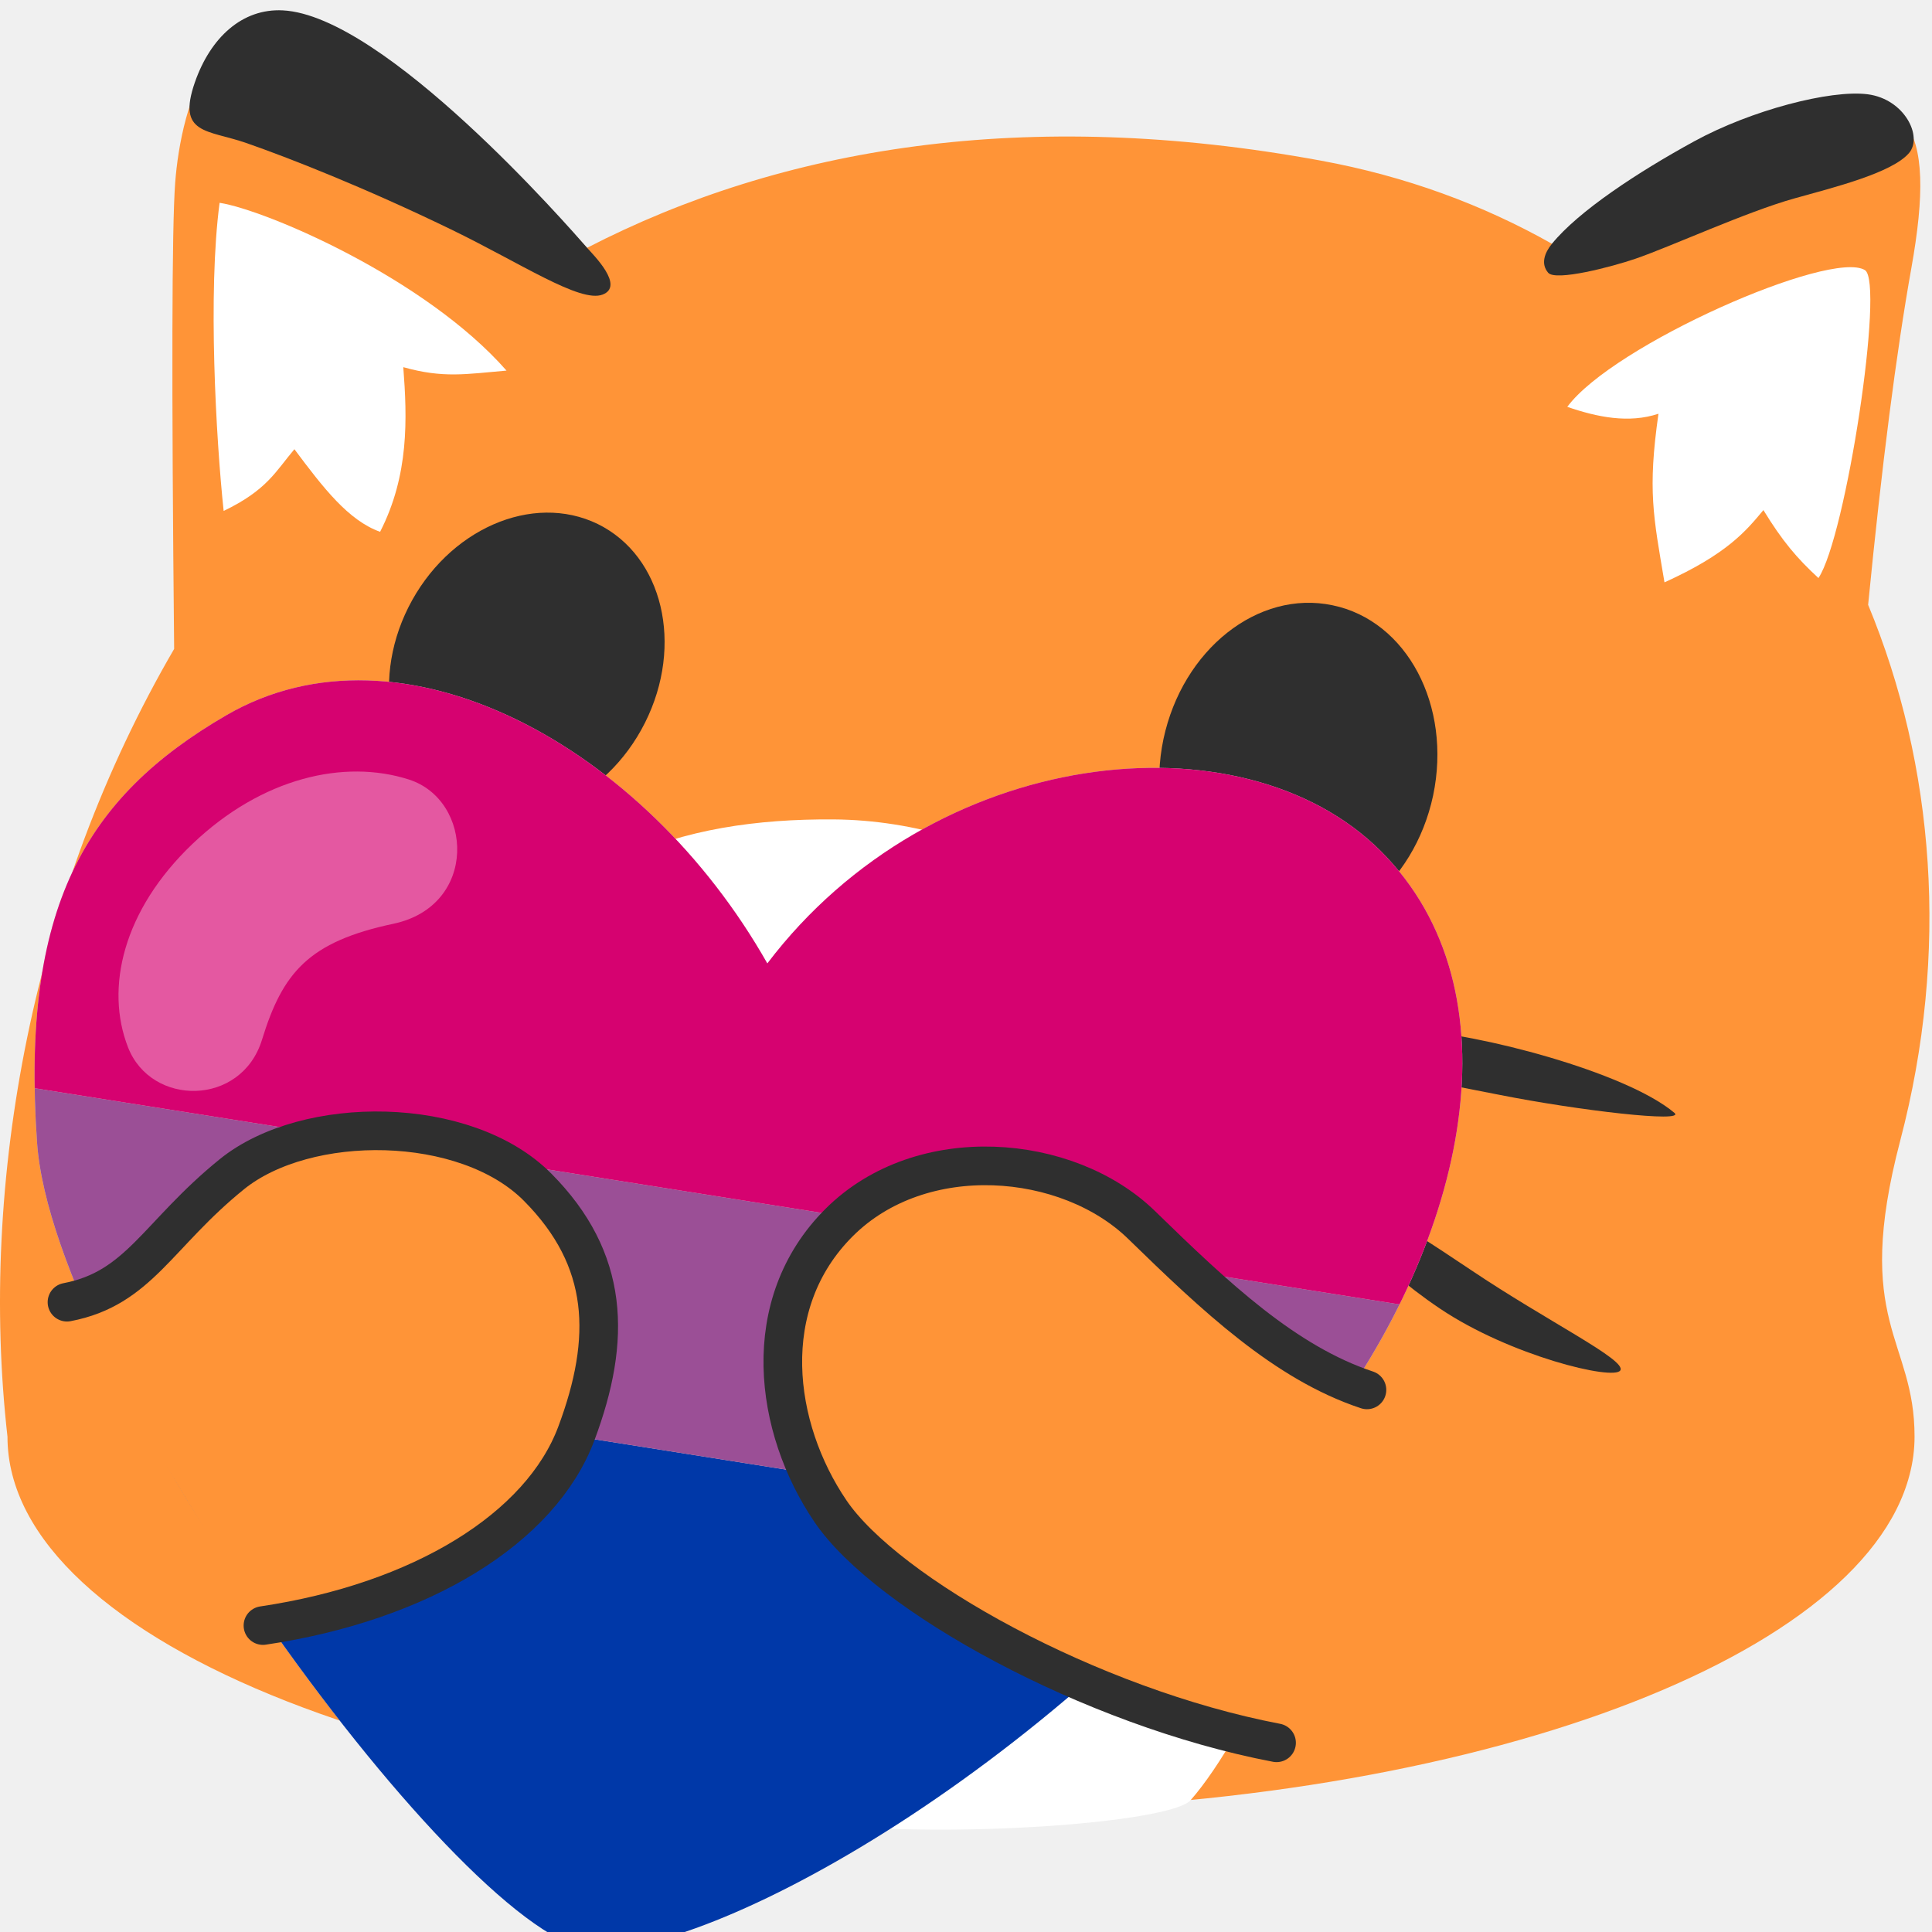
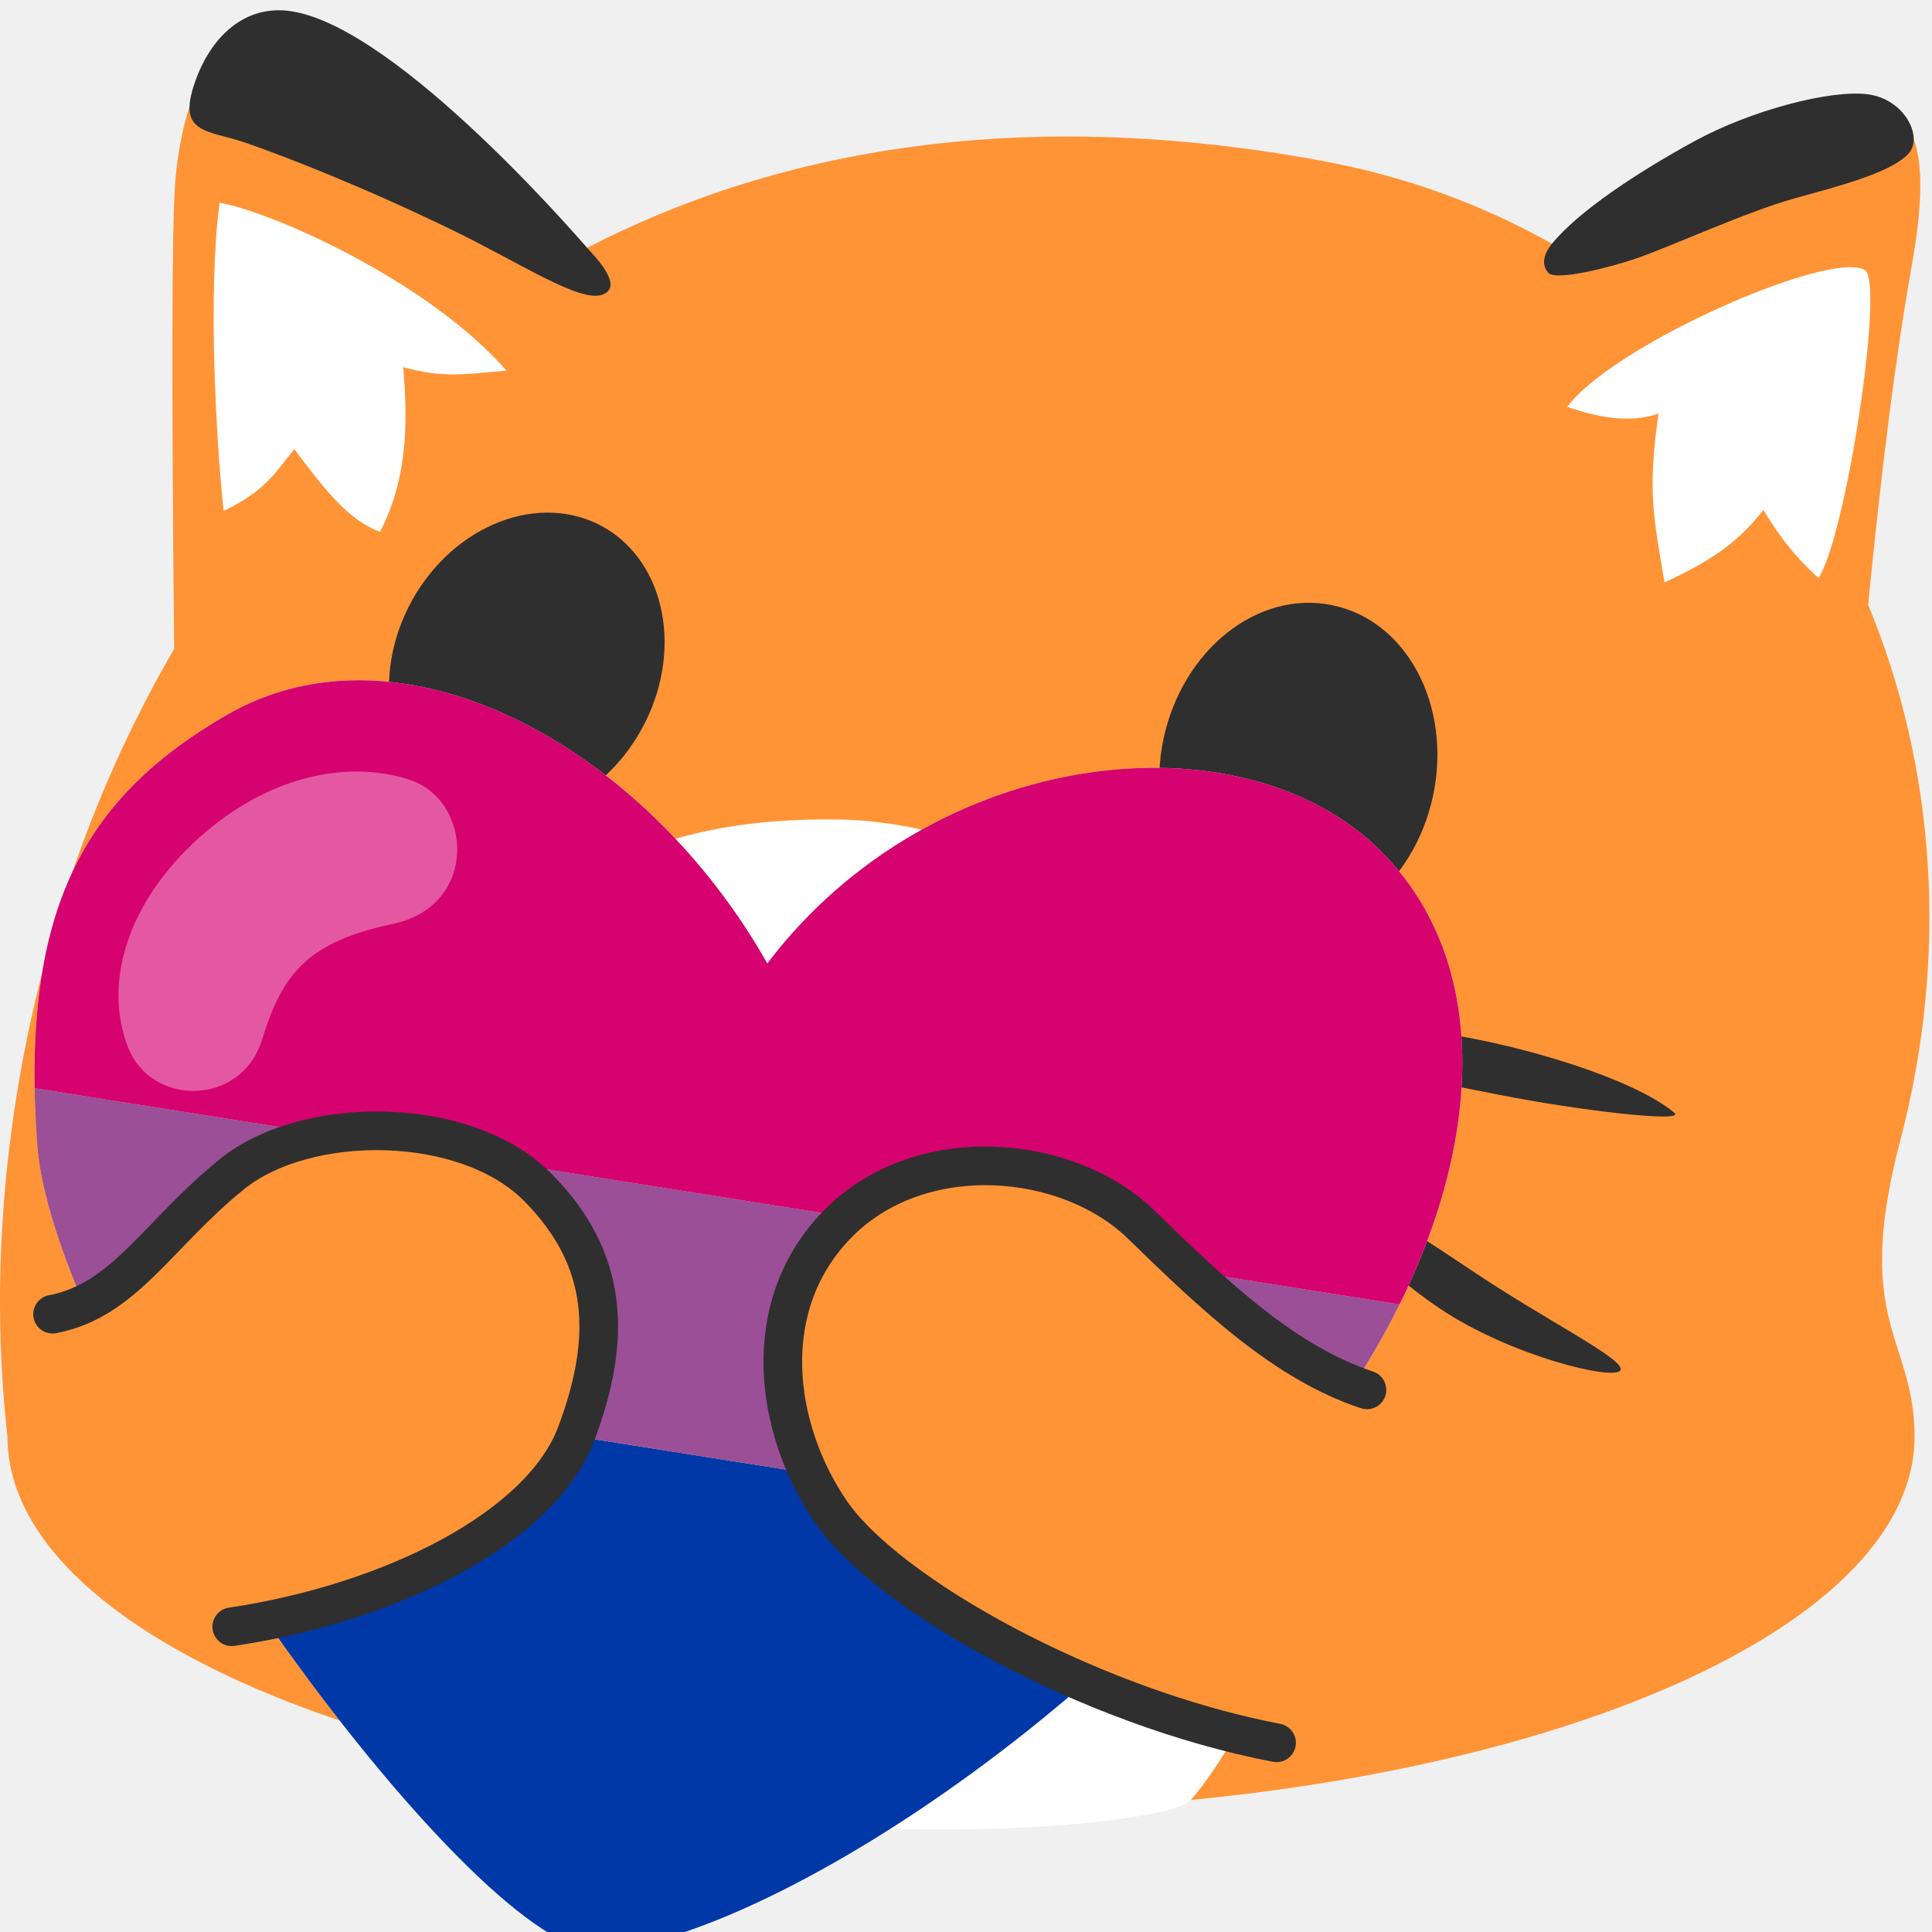
<svg xmlns="http://www.w3.org/2000/svg" width="128px" height="128px" viewBox="0 0 750 750" style="shape-rendering: geometricPrecision">
  <g id="foxcat-bisexual-heart">
    <g id="foxcatblob" transform="translate(0,8.508816)" fill="none">
      <g id="Body">
        <path id="body" fill="#ff9437" d="M227.907,87.691 C303.535,48.64 398.331,32.785 512.805,53.856 C545.561,59.865 575.596,70.937 602.463,86.121 C630.355,64.247 659.534,48.037 690,37.491 C742,19.491 752,39.491 742,95.491 C736.144,128.284 730.546,171.877 725.204,226.273 C751.04,288.613 756.818,361.338 737.696,434.165 C718.989,505.308 743.284,511.074 743.226,549.205 C743.226,554.207 742.578,559.15 741.284,564.034 C722.342,637.236 564.748,694.491 373.093,694.491 C168.614,694.491 2.902,629.41 2.902,549.205 C-8.3,450.296 12.857,337.343 67.602,243.405 C66.574,140.127 66.707,79.822 68,62.491 C70.162,33.524 84,-23.509 137,10.491 C169.904,31.599 200.206,57.333 227.907,87.691 Z" />
        <path id="stomach-floof" fill="white" d="m 130.764,508.453 c 14.299,6.367 21.31,11.98 32.57,26.136 -13.297,-33.305 -14.393,-89.969 13.681,-144.854 32.913,-64.345 87.574,-80.551 146.506,-80.15 62.914,0.428 128.613,39.441 152.426,104.493 24.409,66.679 20.551,124.35 -0.489,142.28 21.226,-5.446 25.183,-7.569 38.938,-8.014 2.894,46.543 -29.825,116.329 -52.21,141.991 -6.785,7.779 -78.321,14.257 -134.308,10.153 -55.987,-4.103 -156.123,-20.307 -161.521,-30.73 -27.187,-52.497 -31.142,-104.123 -35.594,-161.305 z" />
        <path id="ear-floof-right" fill="white" d="m 86.821,189.842 c -2.952,-27.83 -6.196,-84.866 -1.572,-119.62 17.738,2.73 79.763,29.115 111.38,65.136 -15.75,1.353 -24.507,3.039 -40.071,-1.336 1.527,19.895 2.275,41.883 -9.003,63.919 -12.299,-4.394 -22.025,-17.019 -33.268,-32.068 -7.346,8.682 -10.584,15.833 -27.467,23.969 z" />
        <path id="ear-floof-left" fill="white" d="m 608.417,149.437 c 17.698,-24.043 102.243,-61.188 115.539,-53.095 7.68,4.675 -7.346,103.518 -18.032,119.546 -8.348,-7.68 -14.025,-14.359 -21.371,-26.38 -6.679,8.014 -14.025,17.03 -38.402,28.05 -4.341,-25.712 -6.578,-35.686 -2.337,-65.45 -11.539,3.824 -23.709,1.336 -35.396,-2.671 z" />
        <path id="ear-contour-right" fill="#2f2f2f" d="m 75.639,23.485 c -7.058,20.313 4.963,18.308 19.906,23.5 16.509,5.736 45.949,17.284 79.498,33.544 27.215,13.19 50.146,28.648 58.873,25.324 8.727,-3.324 -3.66,-15.471 -6.01,-18.162 C 220.881,79.646 149.297,-2.467 109.773,-4.484 94.005,-5.288 81.681,6.097 75.639,23.485 Z" />
        <path id="ear-contour-left" fill="#2f2f2f" d="m 600.991,97.362 c 2.929,3.431 24.868,-2.333 33.884,-5.427 13.65,-4.683 43.157,-18.233 61.621,-23.394 15.205,-4.25 37.864,-9.849 44.556,-17.605 5.516,-6.394 -1.717,-21.053 -16.119,-22.859 -14.402,-1.805 -45.166,6.196 -67.21,18.255 -22.043,12.059 -44.972,27.148 -55.26,39.789 -2.905,3.569 -4.401,7.81 -1.472,11.241 z" />
      </g>
      <g id="eyes" transform="translate(33,190.4912)">
        <path id="left-eye" d="m 523.331,109.834 c -7.4,34.708 -36.728,57.983 -65.513,51.959 -28.989,-6.093 -46.436,-39.157 -39.172,-73.865 7.4,-34.776 36.728,-58.051 65.649,-51.959 28.853,5.956 46.368,38.952 39.036,73.865 z" style="fill:#2f2f2f" />
        <path id="right-eye" d="M 125.552,36.727 C 140.801,6.428 173.708,-7.921 199.056,4.426 224.338,16.839 232.565,51.342 217.382,81.574 202.2,111.806 169.36,126.222 144.012,113.809 118.73,101.395 110.437,66.825 125.552,36.727 Z" style="fill:#2f2f2f" />
      </g>
      <g id="whiskers" transform="translate(33,190.4912)">
        <g transform="translate(0.391648,152.6595)" style="fill:#2f2f2f">
          <path id="Right-bottom-wisker" d="m 483.608,112.341 c 2.536,-3.92 24.188,8.94 54,29 29.812,20.06 60.606,34.972 58,39 -2.606,4.028 -42.805,-5.701 -70,-24 -27.195,-18.299 -44.536,-40.08 -42,-44 z" />
          <path id="Right-top-wisker" d="m 491.608,57.341 c -2,-6 -2,-10 23,-9 25,1 83,16 102,32 4.699,3.957 -37.129,-0.875 -68,-7 -30.871,-6.125 -55,-10 -57,-16 z" />
          <path id="Left-bottom-wisker" d="m 117.608,60.341 c -19,21 -52,36 -84,53 -32,17 -49.439,8.263 -14,-13 35.439,-21.263 84,-43 98,-40 z" />
          <path id="Left-top-wisker" d="M 122.608,0.341 C 69.608,-1.659 15.608,5.341 6.608,16.341 c 0,3.438 103,3 116,0 13,-3 8.636,-15.674 0,-16 z" />
        </g>
      </g>
      <g id="mouth" transform="translate(33,190.4912)">
        <path d="m 196,176 c 13.333,47.333 23,71.333 29,72 6,0.667 26.667,-18 62,-56 27.333,46 43.667,71.333 49,76 5.333,4.667 28,-15.667 68,-61" style="stroke:#2f2f2f;stroke-width:30;stroke-linecap:round;stroke-linejoin:round" />
      </g>
      <g>
        <g transform="translate(13 255)">
          <defs>
            <path d="M523.079 66.934c54.087 54.088 33.802 149.947-23.638 225.507C403 420 266 495 217.379 493.369c-48.621-1.631-209.603-222.173-215.99-313.27C-5 89 20 46 74.858 14.147 142.991-25.411 237 26 284.876 110.508 349 26 468.99 12.847 523.079 66.934z" id="a" />
          </defs>
          <mask id="b" fill="#fff">
            <use href="#a" />
          </mask>
          <use fill="#D8D8D8" href="#a" />
          <g fill-rule="nonzero" mask="url(#b)">
            <path fill="#0038A8" d="M-170.315 233.754l827.683 131.092-31.475 198.723-827.682-131.092z" />
            <path fill="#9B4F96" d="M-154.577 134.392l827.682 131.092-15.737 99.362-827.683-131.092z" />
            <path fill="#D60270" d="M-123.103-64.33L704.58 66.761l-31.475 198.722-827.682-131.092z" />
          </g>
        </g>
        <path d="M74.715 319.095c-27.016 25.776-34 56-25 79s44 23 52-3 18-38 51-45 31-48 6-56-56.985-.776-84 25z" fill-opacity=".34" fill="#FFF" />
      </g>
      <g>
-         <path id="right-arm" fill="#ff9437" stroke="#2f2f2f" stroke-width="15" stroke-linecap="round" stroke-linejoin="round" d="m 26,497 c 28,-5.333 35.081,-26.258 64,-49.667 28.919,-23.409 90.773,-23.093 118.676,5.004 27.903,28.098 28.852,58.816 15.051,95.66 -13.801,36.844 -60.285,65.408 -121.648,74.534" />
+         <path id="right-arm" fill="#ff9437" stroke="#2f2f2f" stroke-width="15" stroke-linecap="round" stroke-linejoin="round" d="m 20.407,501.661 c 28,-5.333 40.674,-30.919 69.593,-54.329 28.919,-23.409 90.773,-23.093 118.676,5.004 27.903,28.098 28.852,58.816 15.051,95.66 -13.801,36.844 -72.404,65.874 -133.767,75" />
        <path id="left-arm" fill="#ff9437" stroke="#2f2f2f" stroke-width="15" stroke-linecap="round" stroke-linejoin="round" d="m 530.651,531.043 c -31.778,-10.528 -58.849,-36.117 -87.498,-64.032 -28.649,-27.915 -85.442,-32.761 -117.343,-0.997 -31.901,31.764 -25.384,79.793 -3.422,112.119 21.962,32.326 100.915,76.118 173.169,89.911" />
      </g>
    </g>
  </g>
</svg>
